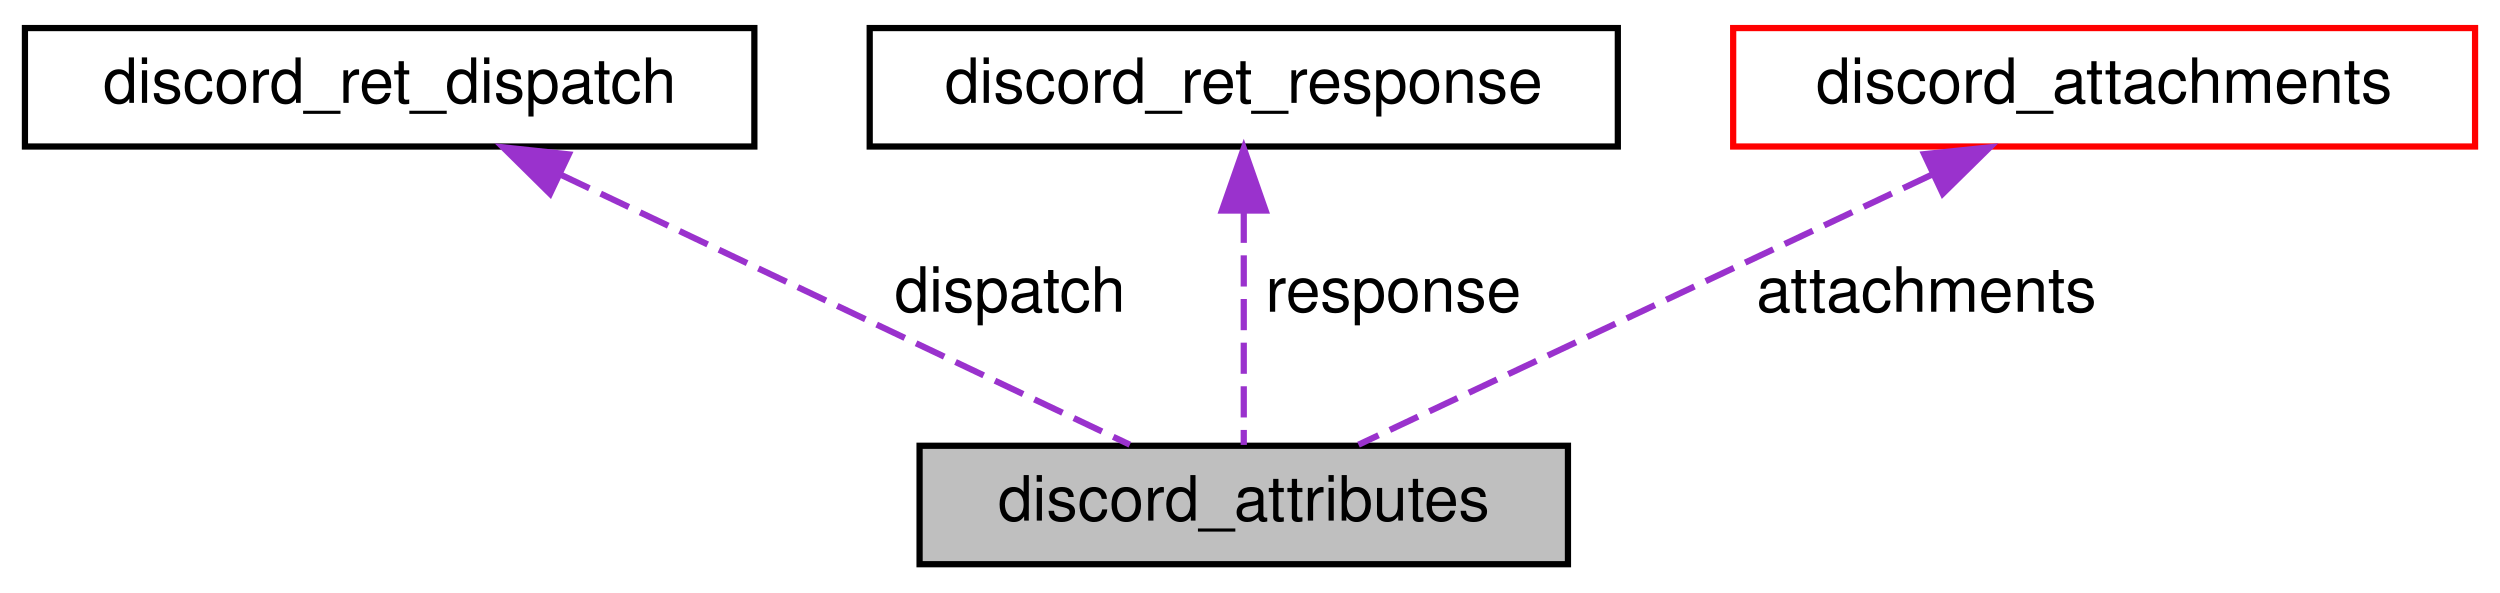
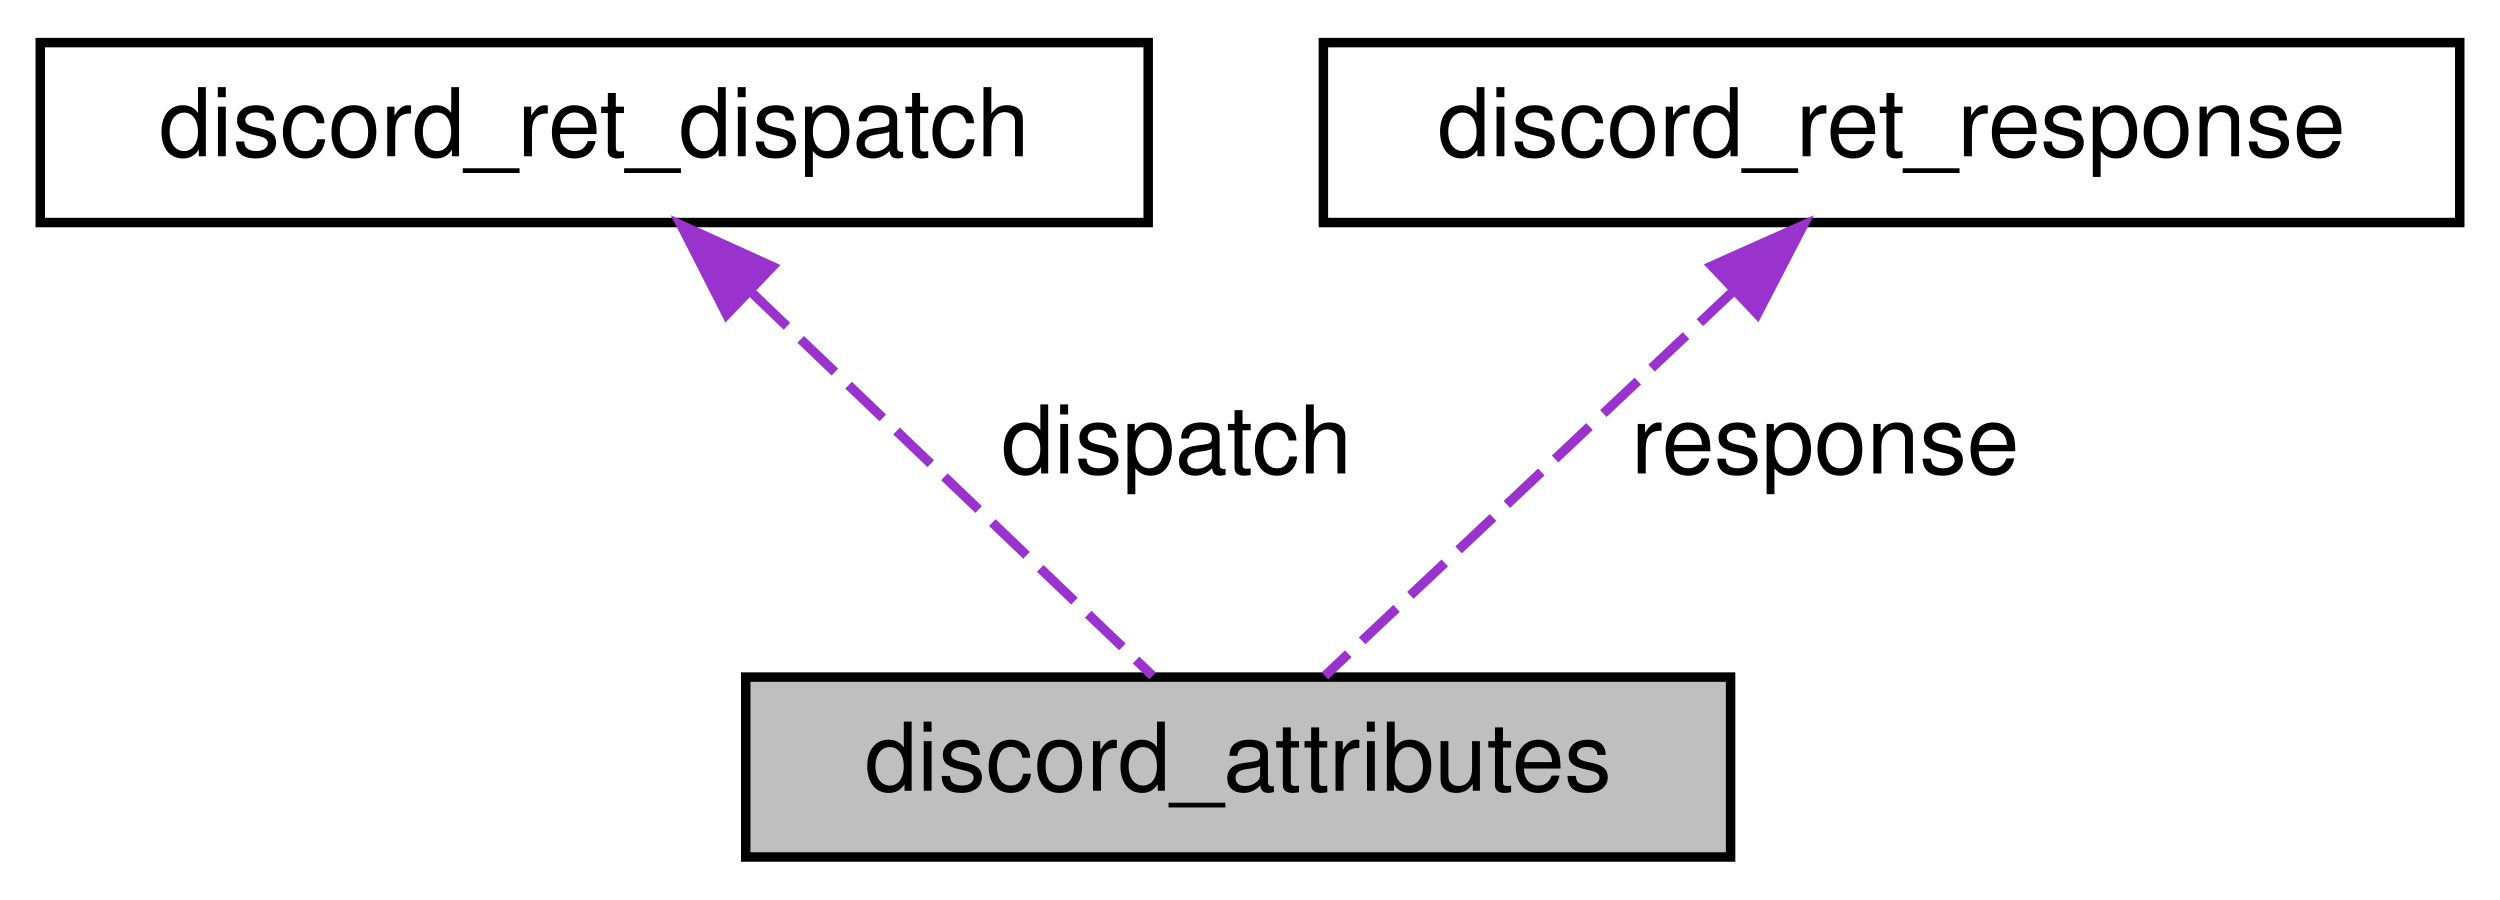
- <svg xmlns="http://www.w3.org/2000/svg" xmlns:xlink="http://www.w3.org/1999/xlink" width="401pt" height="95pt" viewBox="0.00 0.00 401.00 95.00">
+ <svg xmlns="http://www.w3.org/2000/svg" xmlns:xlink="http://www.w3.org/1999/xlink" width="264pt" height="95pt" viewBox="0.00 0.00 263.50 95.00">
  <g id="graph0" class="graph" transform="scale(1 1) rotate(0) translate(4 91)">
    <g id="node1" class="node">
      <g id="a_node1">
        <a xlink:title="Request to be performed.">
-           <polygon fill="#bfbfbf" stroke="black" points="143.5,-0.5 143.5,-19.5 247.5,-19.5 247.5,-0.5 143.5,-0.5" />
-           <text text-anchor="middle" x="195.5" y="-7.5" font-family="Helvetica,sans-Serif" font-size="10.00">discord_attributes</text>
+           <polygon fill="#bfbfbf" stroke="black" points="74.5,-0.5 74.5,-19.5 178.5,-19.5 178.5,-0.5 74.5,-0.5" />
+           <text text-anchor="middle" x="126.5" y="-7.5" font-family="Helvetica,sans-Serif" font-size="10.00">discord_attributes</text>
        </a>
      </g>
    </g>
    <g id="node2" class="node">
      <g id="a_node2">
        <a xlink:href="structdiscord__ret__dispatch.html" target="_top" xlink:title="Generic request dispatcher.">
          <polygon fill="none" stroke="black" points="0,-67.5 0,-86.5 117,-86.5 117,-67.5 0,-67.5" />
          <text text-anchor="middle" x="58.5" y="-74.5" font-family="Helvetica,sans-Serif" font-size="10.00">discord_ret_dispatch</text>
        </a>
      </g>
    </g>
    <g id="edge1" class="edge">
-       <path fill="none" stroke="#9a32cd" stroke-dasharray="5,2" d="M86.02,-62.94C113.15,-50.07 153.86,-30.76 177.23,-19.67" />
-       <polygon fill="#9a32cd" stroke="#9a32cd" points="84.23,-59.92 76.69,-67.37 87.23,-66.24 84.23,-59.92" />
-       <text text-anchor="middle" x="158" y="-41" font-family="Helvetica,sans-Serif" font-size="10.00"> dispatch</text>
+       <path fill="none" stroke="#9a32cd" stroke-dasharray="5,2" d="M75.24,-60C88.58,-47.25 106.73,-29.89 117.47,-19.63" />
+       <polygon fill="#9a32cd" stroke="#9a32cd" points="72.48,-57.79 67.67,-67.23 77.32,-62.85 72.48,-57.79" />
+       <text text-anchor="middle" x="120" y="-41" font-family="Helvetica,sans-Serif" font-size="10.00"> dispatch</text>
    </g>
    <g id="node3" class="node">
      <g id="a_node3">
        <a xlink:href="structdiscord__ret__response.html" target="_top" xlink:title="Attributes of response datatype.">
          <polygon fill="none" stroke="black" points="135.5,-67.5 135.5,-86.5 255.5,-86.5 255.5,-67.5 135.5,-67.5" />
          <text text-anchor="middle" x="195.5" y="-74.5" font-family="Helvetica,sans-Serif" font-size="10.00">discord_ret_response</text>
        </a>
      </g>
    </g>
    <g id="edge2" class="edge">
-       <path fill="none" stroke="#9a32cd" stroke-dasharray="5,2" d="M195.5,-57.04C195.5,-44.67 195.5,-29.12 195.5,-19.63" />
-       <polygon fill="#9a32cd" stroke="#9a32cd" points="192,-57.23 195.5,-67.23 199,-57.23 192,-57.23" />
-       <text text-anchor="middle" x="219.5" y="-41" font-family="Helvetica,sans-Serif" font-size="10.00"> response</text>
-     </g>
-     <g id="node4" class="node">
-       <g id="a_node4">
-         <a xlink:href="structdiscord__attachments.html" target="_top" xlink:title=" ">
-           <polygon fill="none" stroke="red" points="274,-67.5 274,-86.5 393,-86.5 393,-67.5 274,-67.5" />
-           <text text-anchor="middle" x="333.5" y="-74.5" font-family="Helvetica,sans-Serif" font-size="10.00">discord_attachments</text>
-         </a>
-       </g>
-     </g>
-     <g id="edge3" class="edge">
-       <path fill="none" stroke="#9a32cd" stroke-dasharray="5,2" d="M305.78,-62.94C278.45,-50.07 237.45,-30.76 213.9,-19.67" />
-       <polygon fill="#9a32cd" stroke="#9a32cd" points="304.64,-66.27 315.17,-67.37 307.62,-59.94 304.64,-66.27" />
-       <text text-anchor="middle" x="305" y="-41" font-family="Helvetica,sans-Serif" font-size="10.00"> attachments</text>
+       <path fill="none" stroke="#9a32cd" stroke-dasharray="5,2" d="M178.89,-60.36C165.33,-47.58 146.66,-29.99 135.66,-19.63" />
+       <polygon fill="#9a32cd" stroke="#9a32cd" points="176.52,-62.92 186.19,-67.23 181.32,-57.83 176.52,-62.92" />
+       <text text-anchor="middle" x="188.5" y="-41" font-family="Helvetica,sans-Serif" font-size="10.00"> response</text>
    </g>
  </g>
</svg>
